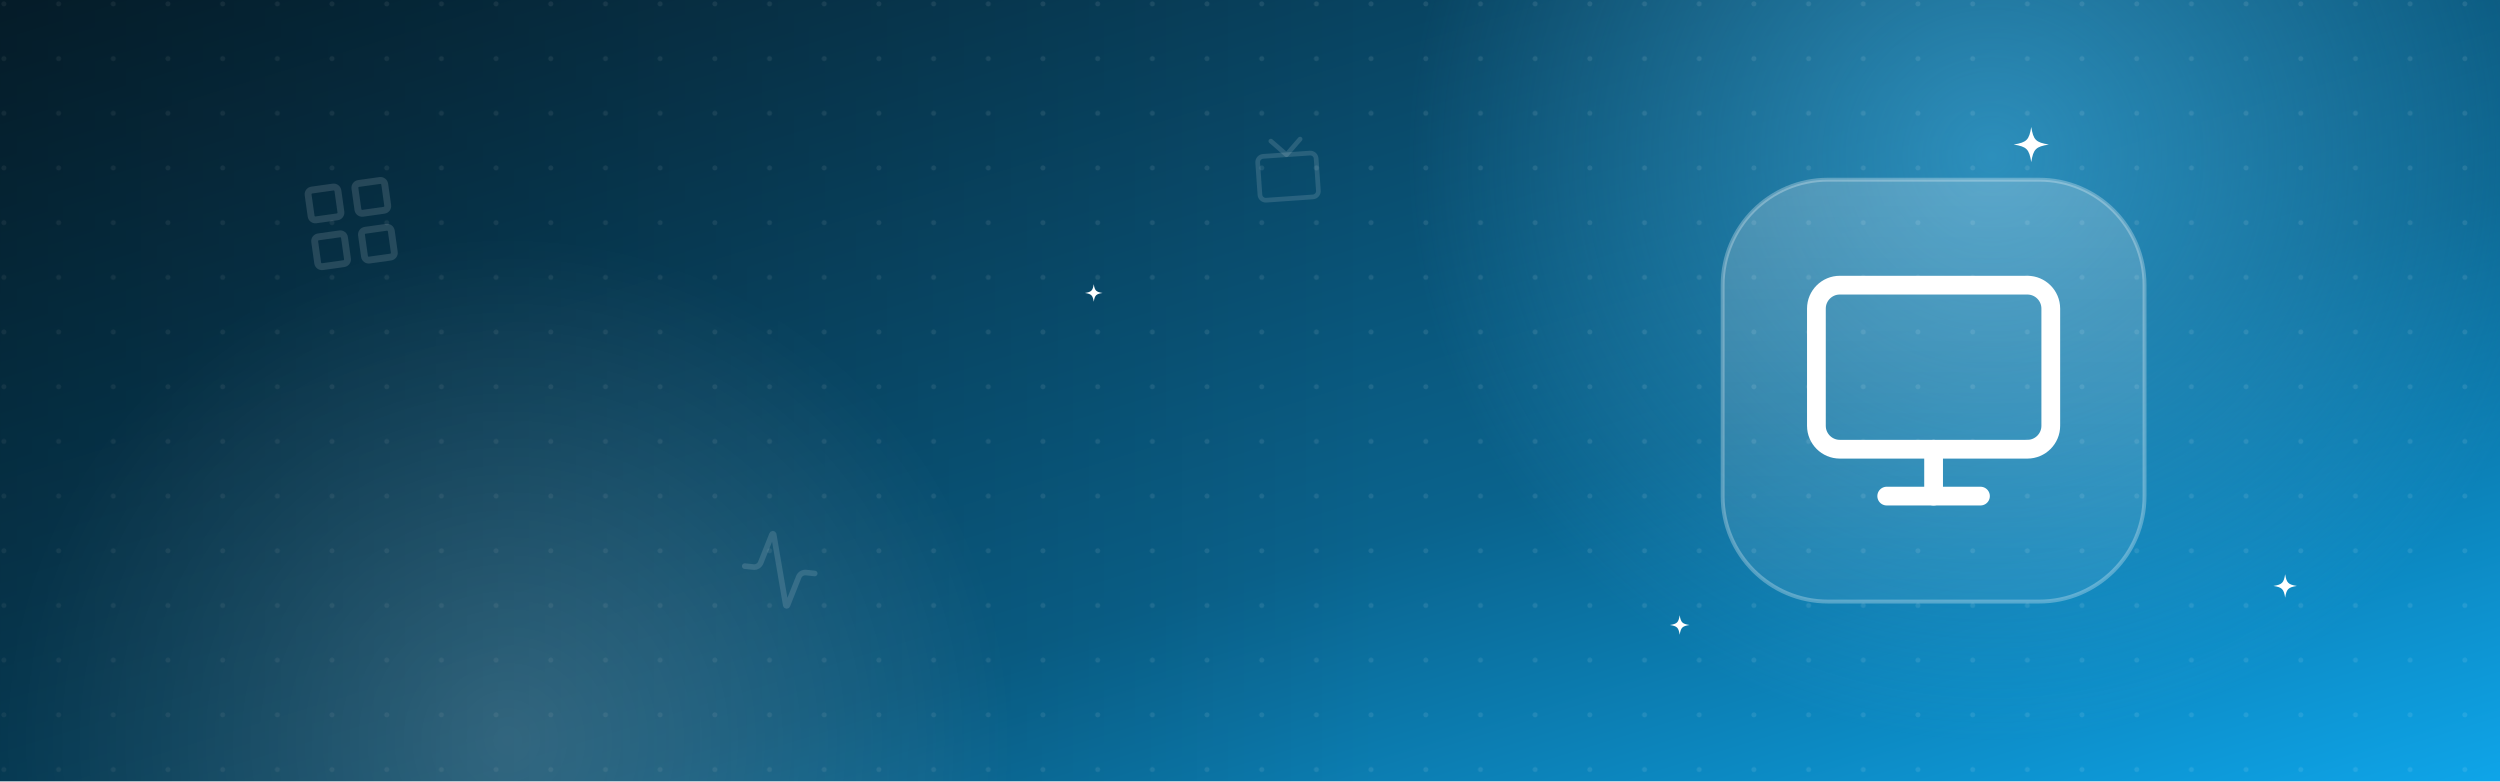
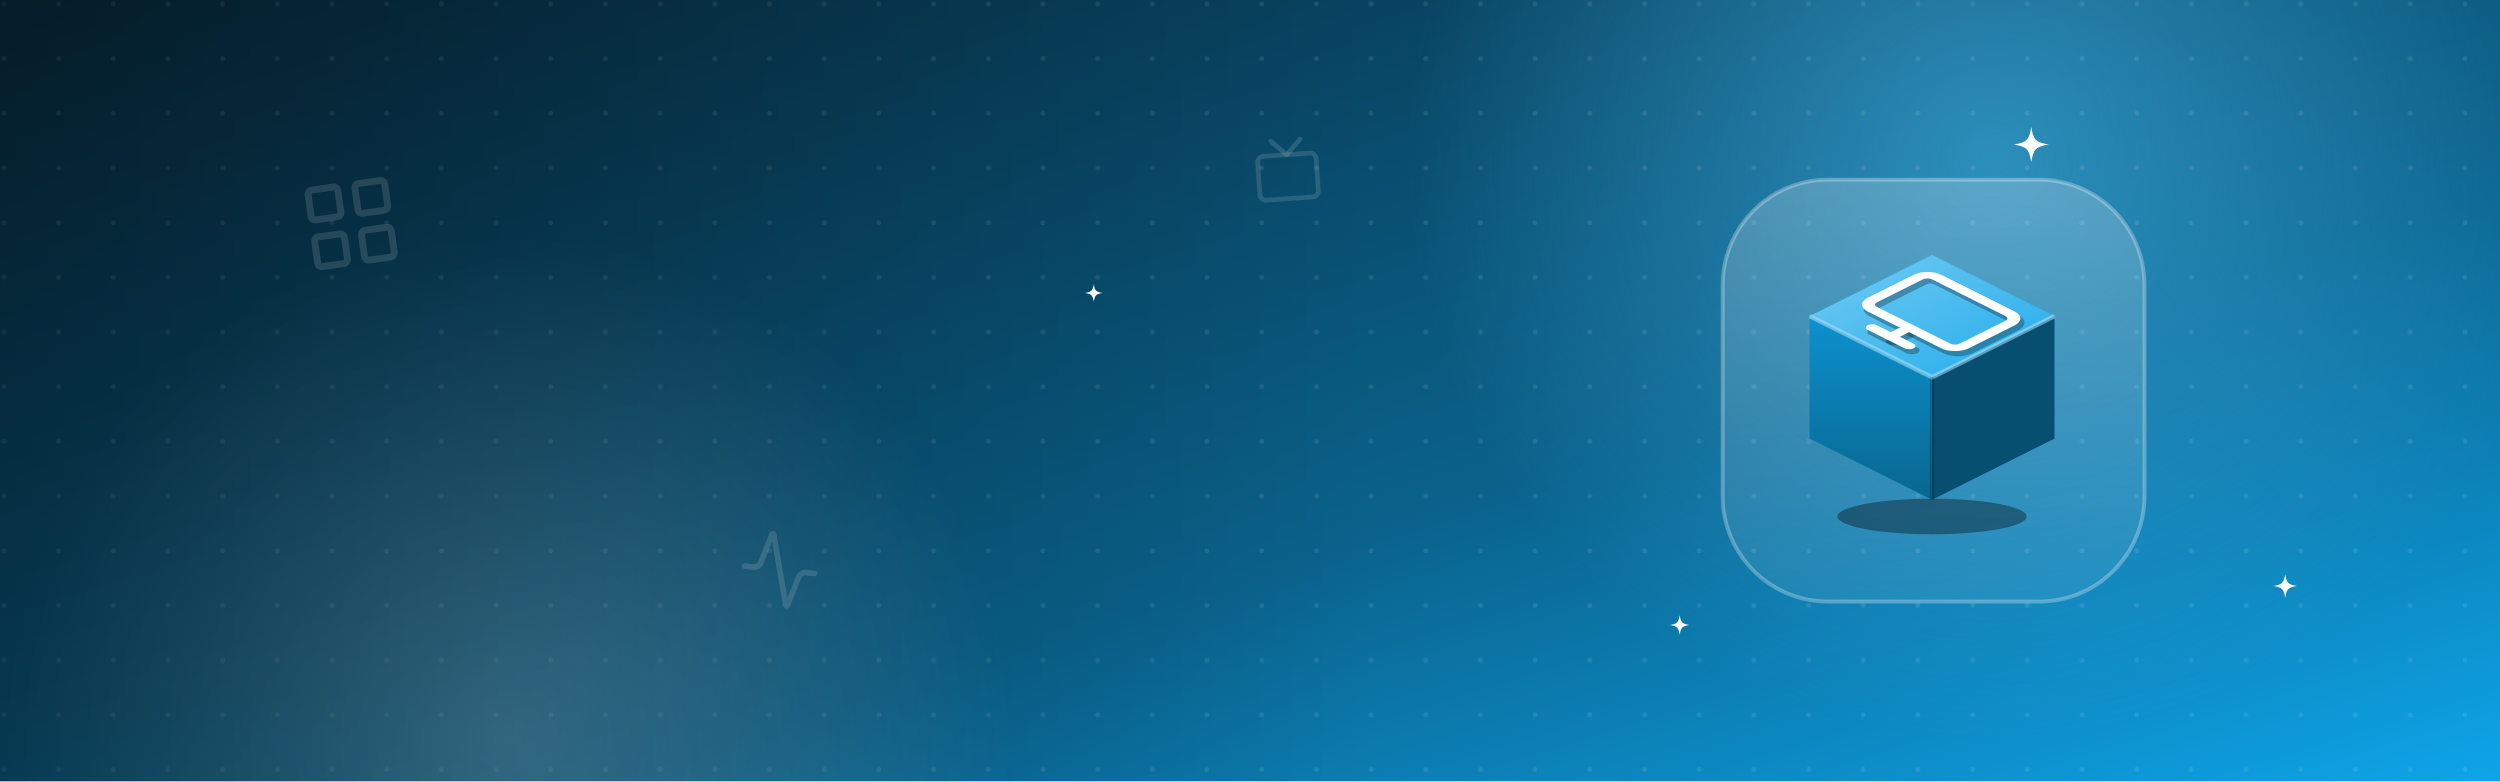
<svg xmlns="http://www.w3.org/2000/svg" viewBox="0 0 1280 400" role="img" aria-hidden="true">
  <defs>
    <linearGradient id="bg" x1="0" y1="0" x2="1" y2="1">
      <stop offset="0" stop-color="#072a3d" />
      <stop offset=".62" stop-color="#0a638d" />
      <stop offset="1" stop-color="#0ea5e9" />
    </linearGradient>
    <radialGradient id="o1">
      <stop offset="0" stop-color="#4abcef" stop-opacity=".55" />
      <stop offset="1" stop-color="#4abcef" stop-opacity="0" />
    </radialGradient>
    <radialGradient id="o2">
      <stop offset="0" stop-color="#ffffff" stop-opacity=".22" />
      <stop offset="1" stop-color="#ffffff" stop-opacity="0" />
    </radialGradient>
    <pattern id="dots" width="28" height="28" patternUnits="userSpaceOnUse">
      <circle cx="2" cy="2" r="1.3" fill="#ffffff" fill-opacity=".09" />
    </pattern>
    <linearGradient id="glass" x1="0" y1="0" x2="0" y2="1">
      <stop offset="0" stop-color="#ffffff" stop-opacity=".22" />
      <stop offset="1" stop-color="#ffffff" stop-opacity=".06" />
    </linearGradient>
    <linearGradient id="fade" x1="0" y1="0" x2="1" y2="0">
      <stop offset="0" stop-color="#000" stop-opacity=".35" />
      <stop offset=".55" stop-color="#000" stop-opacity="0" />
    </linearGradient>
+     <linearGradient id="bbt" x1="0" y1="0" x2="1" y2="1">
+       <stop offset="0" stop-color="#73cbf2" />
+       <stop offset="1" stop-color="#21aceb" />
+     </linearGradient>
+     <linearGradient id="bbl" x1="0" y1="0" x2="0" y2="1">
+       <stop offset="0" stop-color="#0c91cd" />
+       <stop offset="1" stop-color="#096690" />
+     </linearGradient>
+     <linearGradient id="bbsh" x1="0" y1="0" x2="1" y2="0">
+       <stop offset="0" stop-color="#fff" stop-opacity="0" />
+       <stop offset=".5" stop-color="#fff" stop-opacity=".55" />
+       <stop offset="1" stop-color="#fff" stop-opacity="0" />
+     </linearGradient>
+     <clipPath id="bbc">
+       <path d="M32 10 L54 21 L32 32 L10 21 Z" />
+     </clipPath>
  </defs>
  <style>.b1,.b2,.f,.s,.k{transform-box:fill-box;transform-origin:50% 50%}
@keyframes b1{to{transform:translate(-90px,40px) scale(1.15)}}@keyframes b2{to{transform:translate(70px,-30px) scale(.9)}}
@keyframes f{0%,100%{transform:translateY(0)}50%{transform:translateY(-10px)}}
@keyframes s{0%,100%{opacity:.25;transform:scale(.5) rotate(0)}50%{opacity:.95;transform:scale(1) rotate(45deg)}}
@keyframes k{0%,100%{transform:translateY(0)}50%{transform:translateY(-6px)}}
.b1{animation:b1 16s ease-in-out infinite alternate}.b2{animation:b2 19s ease-in-out infinite alternate}
.f{animation:f 9s ease-in-out infinite}.f1{animation-duration:11s;animation-delay:-3s}.f2{animation-duration:13s;animation-delay:-6s}
.s{animation:s 3.4s ease-in-out infinite}.k{animation:k 6s ease-in-out infinite}
- @media (prefers-reduced-motion:reduce){.b1,.b2,.f,.s,.k{animation:none!important}}</style>
+ @media (prefers-reduced-motion:reduce){.b1,.b2,.f,.s,.k{animation:none!important}}.bbbob,.bbshadow{transform-box:fill-box;transform-origin:50% 50%}@keyframes bbb{0%,100%{transform:translateY(0)}50%{transform:translateY(-2.2px)}}@keyframes bbsd{0%,100%{transform:scaleX(1);opacity:.35}50%{transform:scaleX(.86);opacity:.22}}@keyframes bbs{0%,55%{transform:translateX(0)}100%{transform:translateX(78px)}}@keyframes bbg{0%,100%{opacity:.9}50%{opacity:1}}.bbbob{animation:bbb 4.2s ease-in-out infinite}.bbshadow{animation:bbsd 4.2s ease-in-out infinite}.bbshine{animation:bbs 5.5s ease-in-out infinite}.bbglow{animation:bbg 4.2s ease-in-out infinite}</style>
  <rect width="1280" height="400" fill="url(#bg)" />
  <circle class="b1" cx="1020" cy="80" r="300" fill="url(#o1)" />
  <circle class="b2" cx="260" cy="380" r="260" fill="url(#o2)" />
  <rect width="1280" height="400" fill="url(#dots)" />
  <rect width="1280" height="400" fill="url(#fade)" />
  <g transform="translate(150 92) rotate(-8) scale(2.2)">
    <g class="f f0" fill="none" stroke="#ffffff" stroke-opacity=".13" stroke-width="1.6" stroke-linecap="round" stroke-linejoin="round">
      <rect width="7" height="7" x="3" y="3" rx="1" />
      <rect width="7" height="7" x="14" y="3" rx="1" />
      <rect width="7" height="7" x="14" y="14" rx="1" />
      <rect width="7" height="7" x="3" y="14" rx="1" />
    </g>
  </g>
  <g transform="translate(380 268) rotate(6) scale(1.8)">
    <g class="f f1" fill="none" stroke="#ffffff" stroke-opacity=".13" stroke-width="1.6" stroke-linecap="round" stroke-linejoin="round">
      <path d="M22 12h-2.48a2 2 0 0 0-1.93 1.46l-2.35 8.36a.25.25 0 0 1-.48 0L9.24 2.18a.25.25 0 0 0-.48 0l-2.35 8.36A2 2 0 0 1 4.49 12H2" />
    </g>
  </g>
  <g transform="translate(640 70) rotate(-4) scale(1.5)">
    <g class="f f2" fill="none" stroke="#ffffff" stroke-opacity=".13" stroke-width="1.6" stroke-linecap="round" stroke-linejoin="round">
      <path d="m17 2-5 5-5-5" />
      <rect width="20" height="15" x="2" y="7" rx="2" />
    </g>
  </g>
  <g class="k">
    <rect x="882" y="92" width="216" height="216" rx="54" fill="url(#glass)" stroke="#ffffff" stroke-opacity=".28" stroke-width="2" />
-     <g transform="translate(918 128) scale(6)" fill="none" stroke="#ffffff" stroke-width="1.6" stroke-linecap="round" stroke-linejoin="round">
-       <rect width="20" height="14" x="2" y="3" rx="2" />
-       <line x1="8" x2="16" y1="21" y2="21" />
-       <line x1="12" x2="12" y1="17" y2="21" />
+     <g transform="translate(898 102) scale(2.85)">
+       <g class="bbbob">
+         <ellipse cx="32" cy="57" rx="17" ry="3.2" fill="#000" opacity=".35" class="bbshadow" />
+         <path d="M10 21 L32 32 V54 L10 43 Z" fill="url(#bbl)" />
+         <path d="M54 21 L32 32 V54 L54 43 Z" fill="#074f70" />
+         <path d="M32 10 L54 21 L32 32 L10 21 Z" fill="url(#bbt)" />
+         <path d="M10 21 L32 32 L54 21" fill="none" stroke="#abe0f7" stroke-opacity=".55" stroke-width=".8" stroke-linejoin="round" />
+         <path d="M32 32 V54" stroke="#000" stroke-opacity=".18" stroke-width=".8" />
+         <g clip-path="url(#bbc)">
+           <rect class="bbshine" x="-14" y="6" width="14" height="30" fill="url(#bbsh)" transform="skewX(-25)" />
+         </g>
+         <g transform="translate(.5 .8)">
+           <g transform="matrix(0.825 0.4125 -0.825 0.4125 32 11.100)" fill="none" stroke="#000" stroke-opacity=".28" stroke-width="2.4" stroke-linecap="round" stroke-linejoin="round">
+             <rect width="20" height="14" x="2" y="3" rx="2" />
+             <line x1="8" x2="16" y1="21" y2="21" />
+             <line x1="12" x2="12" y1="17" y2="21" />
+           </g>
+         </g>
+         <g class="bbglow" transform="matrix(0.825 0.4125 -0.825 0.4125 32 11.100)" fill="none" stroke="#fff" stroke-width="2" stroke-linecap="round" stroke-linejoin="round">
+           <rect width="20" height="14" x="2" y="3" rx="2" />
+           <line x1="8" x2="16" y1="21" y2="21" />
+           <line x1="12" x2="12" y1="17" y2="21" />
+         </g>
+       </g>
    </g>
  </g>
  <g transform="translate(1040 74) scale(0.9)">
    <path class="s" style="animation-delay:0s" d="M0 -10 C1.2 -2.6 2.6 -1.2 10 0 C2.6 1.2 1.2 2.6 0 10 C-1.2 2.6 -2.6 1.2 -10 0 C-2.6 -1.2 -1.2 -2.6 0 -10Z" fill="#ffffff" />
  </g>
  <g transform="translate(1170 300) scale(0.6)">
    <path class="s" style="animation-delay:1.1s" d="M0 -10 C1.2 -2.6 2.6 -1.2 10 0 C2.6 1.2 1.2 2.6 0 10 C-1.2 2.6 -2.6 1.2 -10 0 C-2.6 -1.2 -1.2 -2.6 0 -10Z" fill="#ffffff" />
  </g>
  <g transform="translate(860 320) scale(0.5)">
    <path class="s" style="animation-delay:2.2s" d="M0 -10 C1.2 -2.6 2.6 -1.2 10 0 C2.6 1.2 1.2 2.6 0 10 C-1.2 2.6 -2.6 1.2 -10 0 C-2.6 -1.2 -1.2 -2.6 0 -10Z" fill="#ffffff" />
  </g>
  <g transform="translate(560 150) scale(0.45)">
    <path class="s" style="animation-delay:0.6s" d="M0 -10 C1.2 -2.6 2.6 -1.2 10 0 C2.6 1.2 1.2 2.6 0 10 C-1.2 2.6 -2.6 1.2 -10 0 C-2.6 -1.2 -1.2 -2.6 0 -10Z" fill="#ffffff" />
  </g>
</svg>
